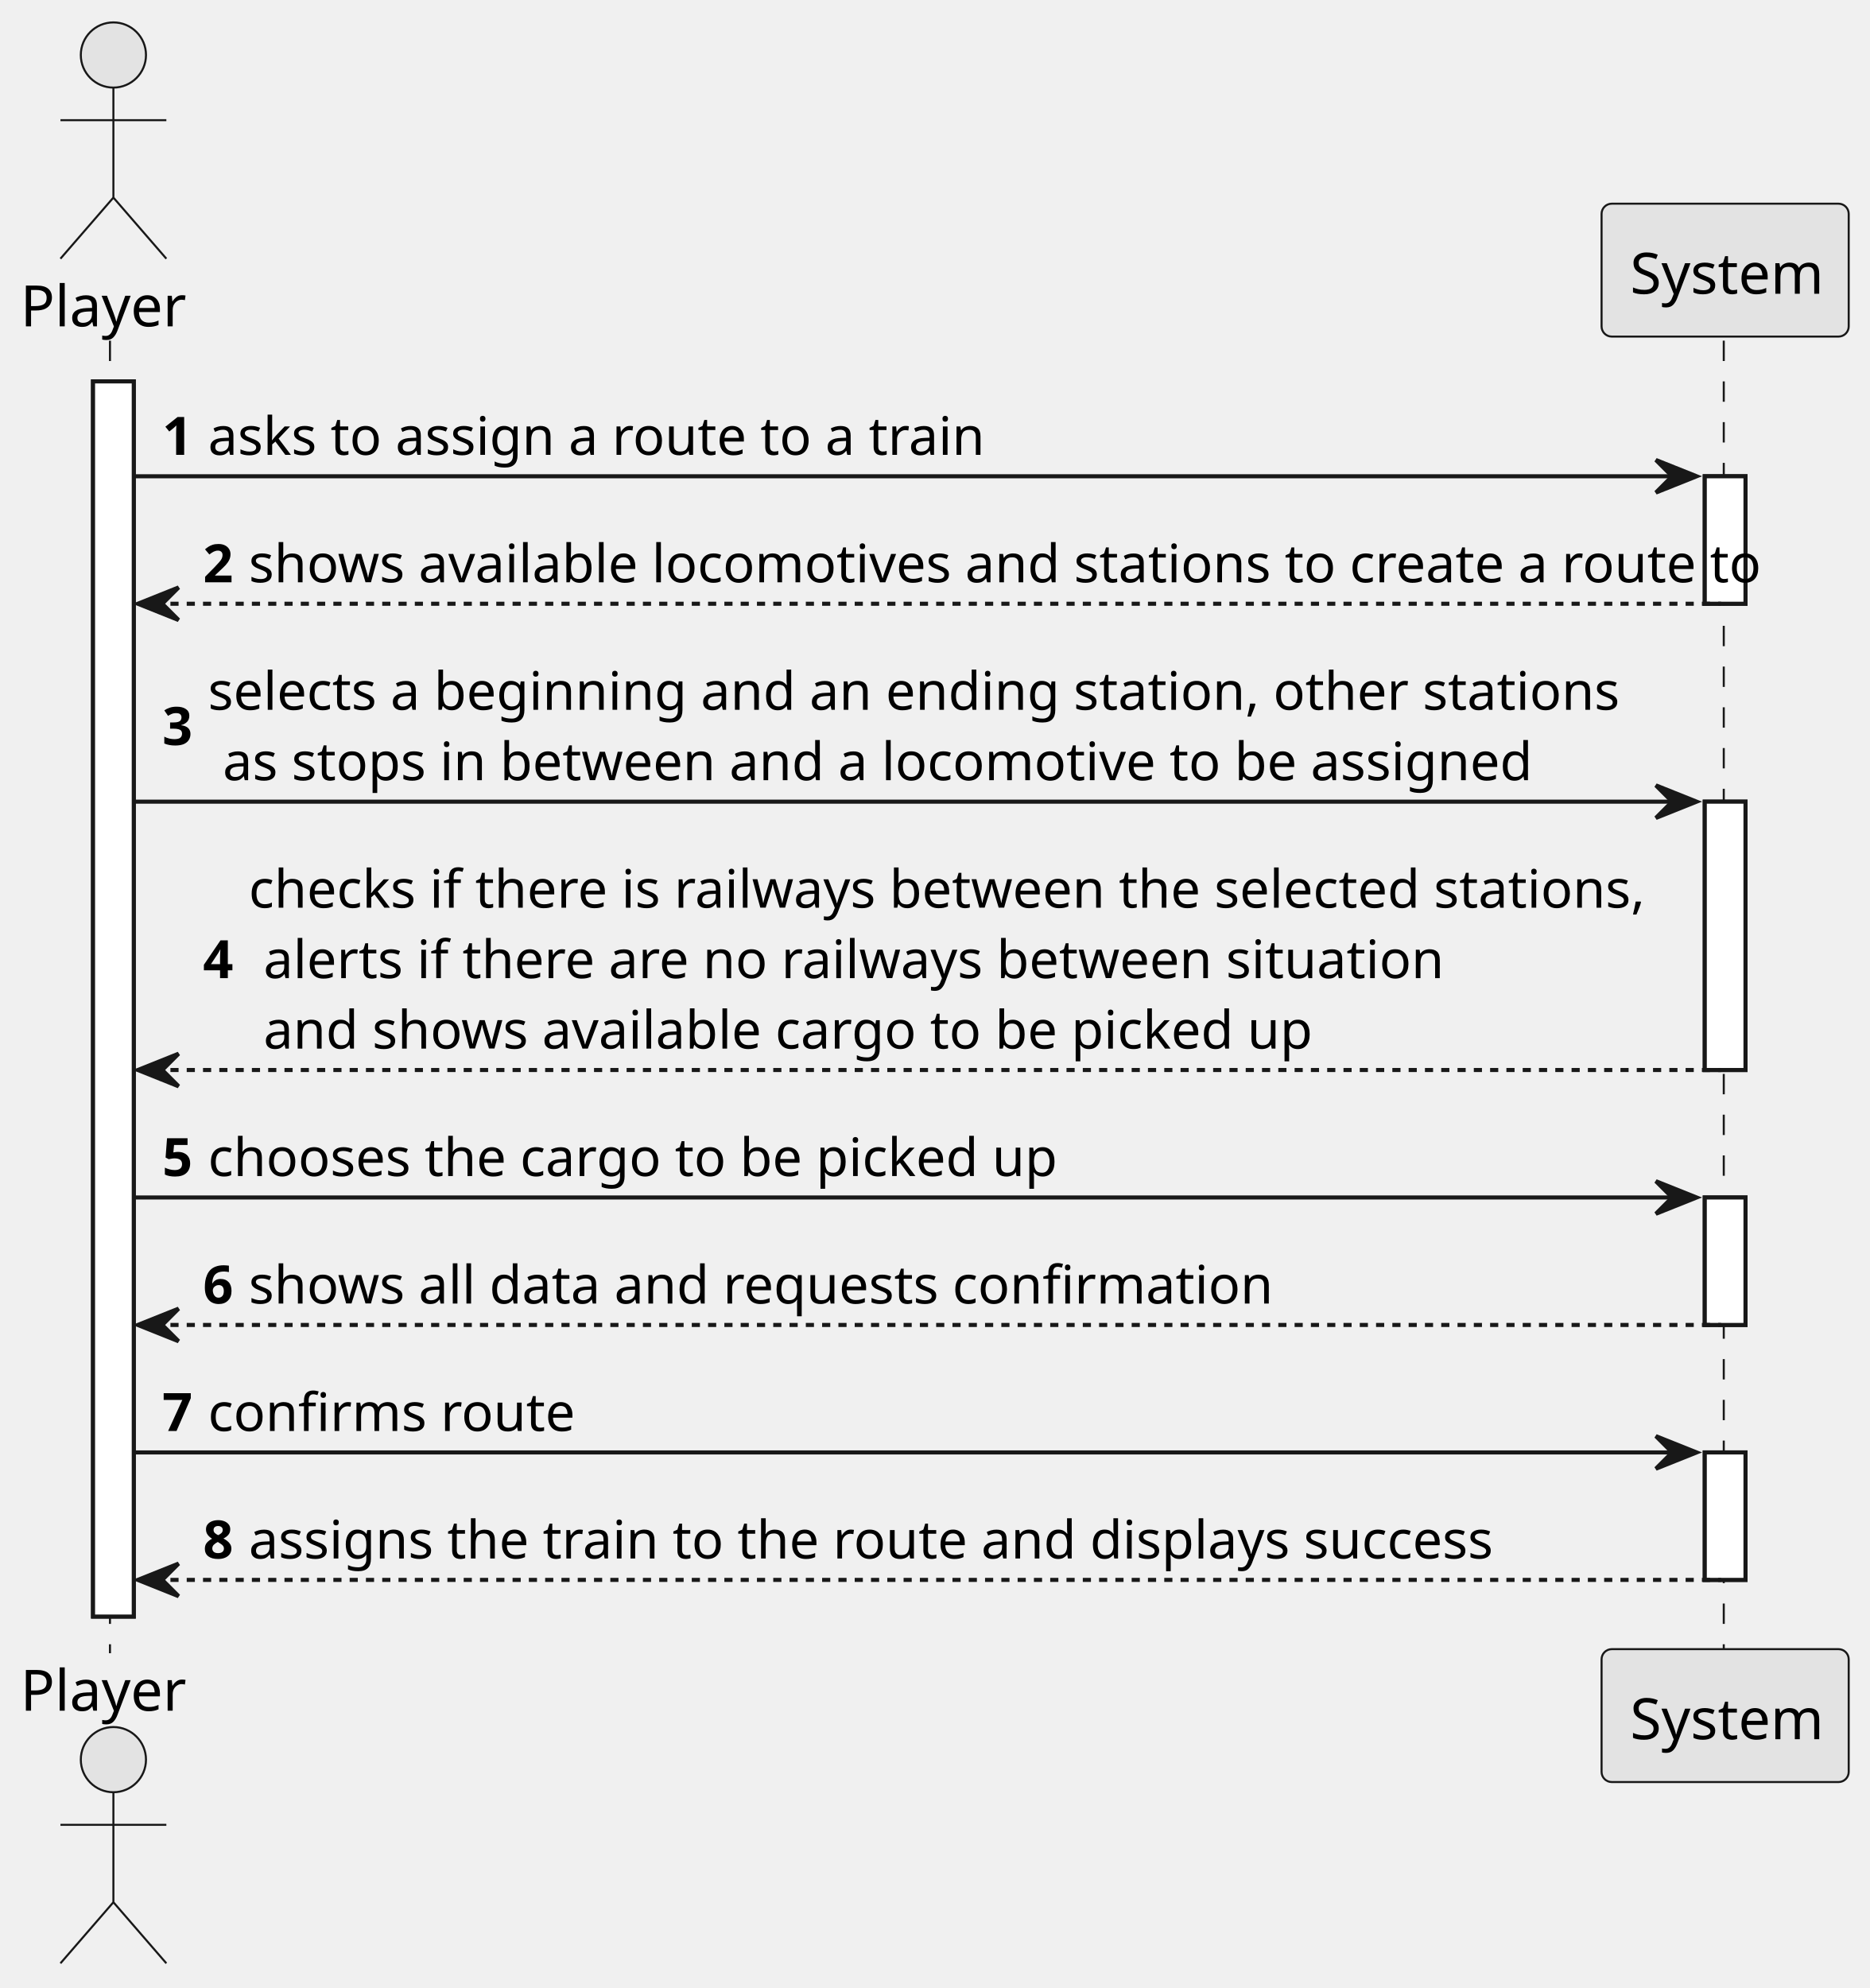
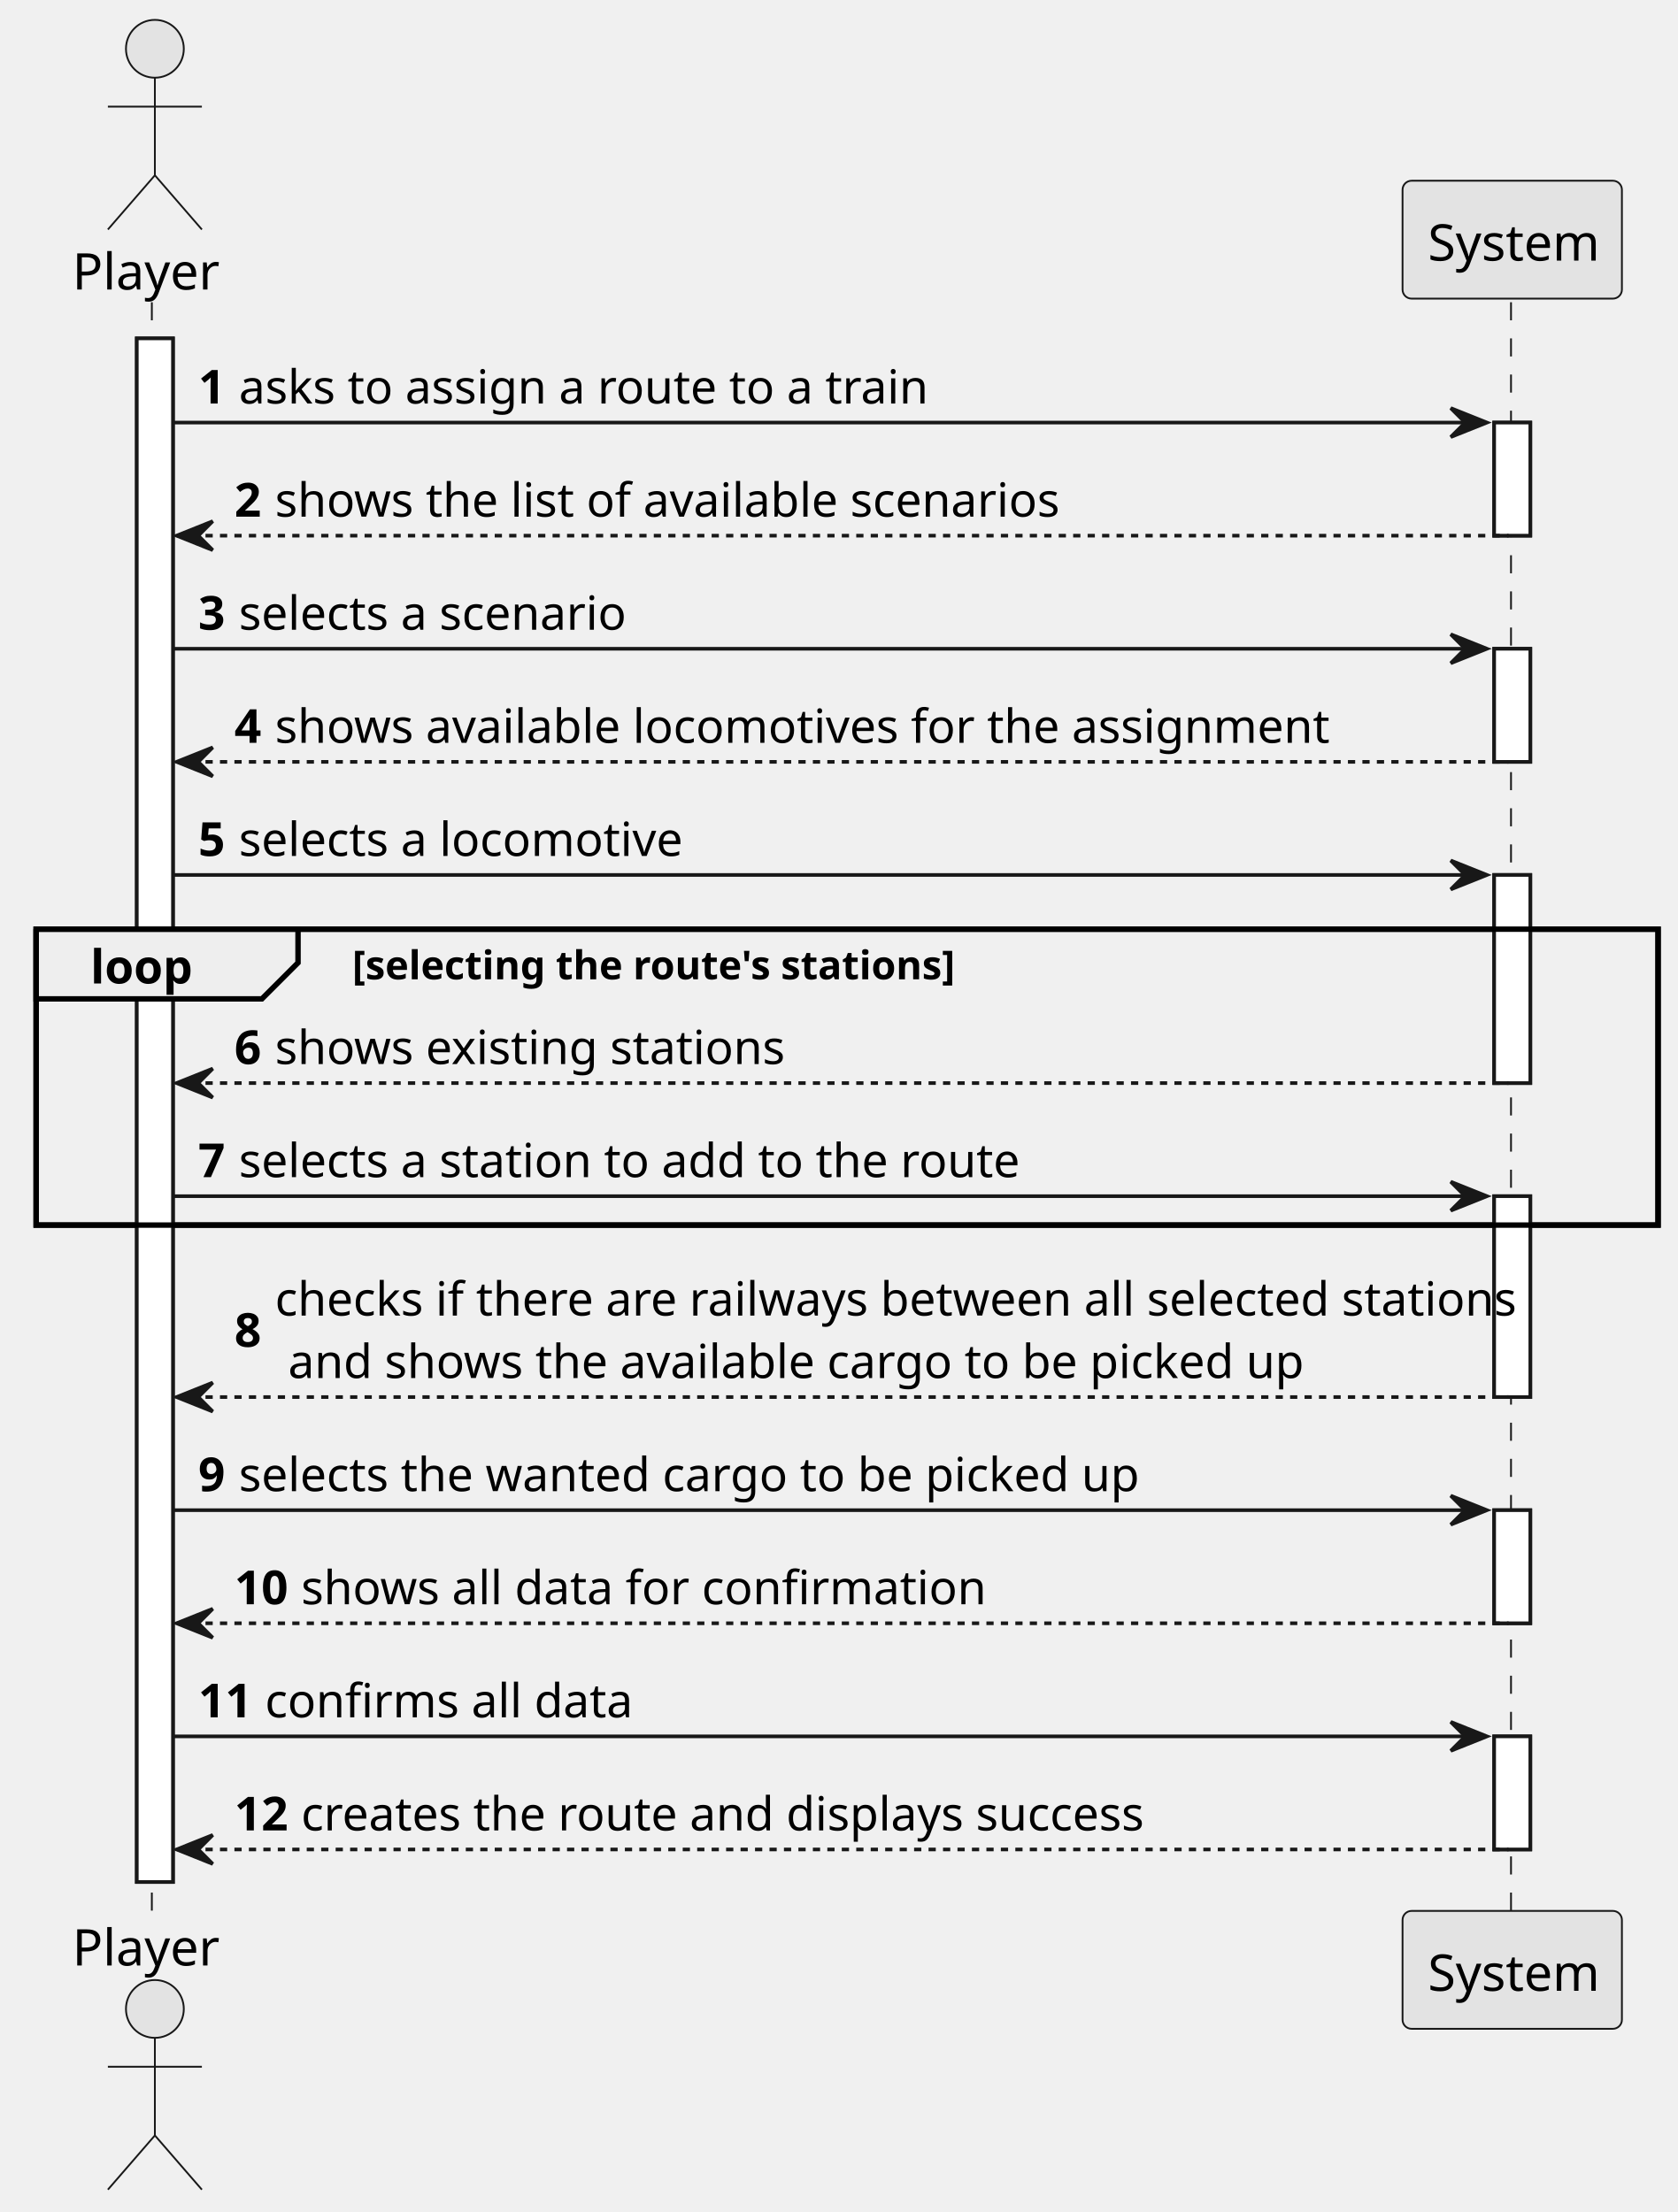
- <svg xmlns="http://www.w3.org/2000/svg" contentStyleType="text/css" height="488px" preserveAspectRatio="none" style="width:459px;height:488px;background:#FFFFFF;" version="1.1" viewBox="0 0 459 488" width="459px" zoomAndPan="magnify">
+ <svg xmlns="http://www.w3.org/2000/svg" contentStyleType="text/css" height="612px" preserveAspectRatio="none" style="width:464px;height:612px;background:#FFFFFF;" version="1.1" viewBox="0 0 464 612" width="464px" zoomAndPan="magnify">
  <defs />
  <g>
-     <rect fill="#FFFFFF" height="303.201" style="stroke:#181818;stroke-width:1.0;" width="10" x="22.841" y="93.621" />
-     <rect fill="#FFFFFF" height="31.291" style="stroke:#181818;stroke-width:1.0;" width="10" x="418.544" y="116.912" />
-     <rect fill="#FFFFFF" height="65.873" style="stroke:#181818;stroke-width:1.0;" width="10" x="418.544" y="196.785" />
-     <rect fill="#FFFFFF" height="31.291" style="stroke:#181818;stroke-width:1.0;" width="10" x="418.544" y="293.949" />
-     <rect fill="#FFFFFF" height="31.291" style="stroke:#181818;stroke-width:1.0;" width="10" x="418.544" y="356.531" />
-     <line style="stroke:#181818;stroke-width:0.5;stroke-dasharray:5.0,5.0;" x1="27" x2="27" y1="83.621" y2="405.822" />
-     <line style="stroke:#181818;stroke-width:0.5;stroke-dasharray:5.0,5.0;" x1="423.207" x2="423.207" y1="83.621" y2="405.822" />
-     <text fill="#000000" font-family="sans-serif" font-size="14" lengthAdjust="spacing" textLength="39.683" x="5" y="80.107">Player</text>
-     <ellipse cx="27.841" cy="13.5" fill="#E3E3E3" rx="8" ry="8" style="stroke:#181818;stroke-width:0.5;" />
-     <path d="M27.841,21.5 L27.841,48.5 M14.841,29.5 L40.841,29.5 M27.841,48.5 L14.841,63.5 M27.841,48.5 L40.841,63.5 " fill="none" style="stroke:#181818;stroke-width:0.5;" />
-     <text fill="#000000" font-family="sans-serif" font-size="14" lengthAdjust="spacing" textLength="39.683" x="5" y="419.93">Player</text>
-     <ellipse cx="27.841" cy="431.943" fill="#E3E3E3" rx="8" ry="8" style="stroke:#181818;stroke-width:0.5;" />
-     <path d="M27.841,439.943 L27.841,466.943 M14.841,447.943 L40.841,447.943 M27.841,466.943 L14.841,481.943 M27.841,466.943 L40.841,481.943 " fill="none" style="stroke:#181818;stroke-width:0.5;" />
-     <rect fill="#E3E3E3" height="32.621" rx="2.5" ry="2.5" style="stroke:#181818;stroke-width:0.5;" width="60.676" x="393.207" y="50" />
-     <text fill="#000000" font-family="sans-serif" font-size="14" lengthAdjust="spacing" textLength="46.676" x="400.207" y="72.107">System</text>
-     <rect fill="#E3E3E3" height="32.621" rx="2.5" ry="2.5" style="stroke:#181818;stroke-width:0.5;" width="60.676" x="393.207" y="404.822" />
-     <text fill="#000000" font-family="sans-serif" font-size="14" lengthAdjust="spacing" textLength="46.676" x="400.207" y="426.93">System</text>
-     <rect fill="#FFFFFF" height="303.201" style="stroke:#181818;stroke-width:1.0;" width="10" x="22.841" y="93.621" />
-     <rect fill="#FFFFFF" height="31.291" style="stroke:#181818;stroke-width:1.0;" width="10" x="418.544" y="116.912" />
-     <rect fill="#FFFFFF" height="65.873" style="stroke:#181818;stroke-width:1.0;" width="10" x="418.544" y="196.785" />
-     <rect fill="#FFFFFF" height="31.291" style="stroke:#181818;stroke-width:1.0;" width="10" x="418.544" y="293.949" />
-     <rect fill="#FFFFFF" height="31.291" style="stroke:#181818;stroke-width:1.0;" width="10" x="418.544" y="356.531" />
-     <polygon fill="#181818" points="406.544,112.912,416.544,116.912,406.544,120.912,410.544,116.912" style="stroke:#181818;stroke-width:1.0;" />
-     <line style="stroke:#181818;stroke-width:1.0;" x1="32.841" x2="412.544" y1="116.912" y2="116.912" />
-     <text fill="#000000" font-family="sans-serif" font-size="13" font-weight="bold" lengthAdjust="spacing" textLength="7.23" x="39.841" y="111.649">1</text>
-     <text fill="#000000" font-family="sans-serif" font-size="13" lengthAdjust="spacing" textLength="180.654" x="51.071" y="111.649">asks to assign a route to a train</text>
-     <polygon fill="#181818" points="43.841,144.203,33.841,148.203,43.841,152.203,39.841,148.203" style="stroke:#181818;stroke-width:1.0;" />
-     <line style="stroke:#181818;stroke-width:1.0;stroke-dasharray:2.0,2.0;" x1="37.841" x2="422.544" y1="148.203" y2="148.203" />
-     <text fill="#000000" font-family="sans-serif" font-size="13" font-weight="bold" lengthAdjust="spacing" textLength="7.23" x="49.841" y="142.94">2</text>
-     <text fill="#000000" font-family="sans-serif" font-size="13" lengthAdjust="spacing" textLength="350.473" x="61.071" y="142.94">shows available locomotives and stations to create a route to</text>
-     <polygon fill="#181818" points="406.544,192.785,416.544,196.785,406.544,200.785,410.544,196.785" style="stroke:#181818;stroke-width:1.0;" />
-     <line style="stroke:#181818;stroke-width:1.0;" x1="32.841" x2="412.544" y1="196.785" y2="196.785" />
-     <text fill="#000000" font-family="sans-serif" font-size="13" font-weight="bold" lengthAdjust="spacing" textLength="7.23" x="39.841" y="182.877">3</text>
-     <text fill="#000000" font-family="sans-serif" font-size="13" lengthAdjust="spacing" textLength="324.505" x="51.071" y="174.231">selects a beginning and an ending station, other stations</text>
-     <text fill="#000000" font-family="sans-serif" font-size="13" lengthAdjust="spacing" textLength="304.973" x="54.683" y="191.523">as stops in between and a locomotive to be assigned</text>
-     <polygon fill="#181818" points="43.841,258.658,33.841,262.658,43.841,266.658,39.841,262.658" style="stroke:#181818;stroke-width:1.0;" />
-     <line style="stroke:#181818;stroke-width:1.0;stroke-dasharray:2.0,2.0;" x1="37.841" x2="422.544" y1="262.658" y2="262.658" />
-     <text fill="#000000" font-family="sans-serif" font-size="13" font-weight="bold" lengthAdjust="spacing" textLength="7.23" x="49.841" y="240.105">4</text>
-     <text fill="#000000" font-family="sans-serif" font-size="13" lengthAdjust="spacing" textLength="325.882" x="61.071" y="222.814">checks if there is railways between the selected stations,</text>
-     <text fill="#000000" font-family="sans-serif" font-size="13" lengthAdjust="spacing" textLength="270.975" x="64.683" y="240.105">alerts if there are no railways between situation</text>
-     <text fill="#000000" font-family="sans-serif" font-size="13" lengthAdjust="spacing" textLength="244.994" x="64.683" y="257.396">and shows available cargo to be picked up</text>
-     <polygon fill="#181818" points="406.544,289.949,416.544,293.949,406.544,297.949,410.544,293.949" style="stroke:#181818;stroke-width:1.0;" />
-     <line style="stroke:#181818;stroke-width:1.0;" x1="32.841" x2="412.544" y1="293.949" y2="293.949" />
-     <text fill="#000000" font-family="sans-serif" font-size="13" font-weight="bold" lengthAdjust="spacing" textLength="7.23" x="39.841" y="288.687">5</text>
-     <text fill="#000000" font-family="sans-serif" font-size="13" lengthAdjust="spacing" textLength="198.022" x="51.071" y="288.687">chooses the cargo to be picked up</text>
-     <polygon fill="#181818" points="43.841,321.24,33.841,325.24,43.841,329.24,39.841,325.24" style="stroke:#181818;stroke-width:1.0;" />
-     <line style="stroke:#181818;stroke-width:1.0;stroke-dasharray:2.0,2.0;" x1="37.841" x2="422.544" y1="325.24" y2="325.24" />
-     <text fill="#000000" font-family="sans-serif" font-size="13" font-weight="bold" lengthAdjust="spacing" textLength="7.23" x="49.841" y="319.978">6</text>
-     <text fill="#000000" font-family="sans-serif" font-size="13" lengthAdjust="spacing" textLength="235.574" x="61.071" y="319.978">shows all data and requests confirmation</text>
-     <polygon fill="#181818" points="406.544,352.531,416.544,356.531,406.544,360.531,410.544,356.531" style="stroke:#181818;stroke-width:1.0;" />
-     <line style="stroke:#181818;stroke-width:1.0;" x1="32.841" x2="412.544" y1="356.531" y2="356.531" />
-     <text fill="#000000" font-family="sans-serif" font-size="13" font-weight="bold" lengthAdjust="spacing" textLength="7.23" x="39.841" y="351.269">7</text>
-     <text fill="#000000" font-family="sans-serif" font-size="13" lengthAdjust="spacing" textLength="82.361" x="51.071" y="351.269">confirms route</text>
-     <polygon fill="#181818" points="43.841,383.822,33.841,387.822,43.841,391.822,39.841,387.822" style="stroke:#181818;stroke-width:1.0;" />
-     <line style="stroke:#181818;stroke-width:1.0;stroke-dasharray:2.0,2.0;" x1="37.841" x2="422.544" y1="387.822" y2="387.822" />
-     <text fill="#000000" font-family="sans-serif" font-size="13" font-weight="bold" lengthAdjust="spacing" textLength="7.23" x="49.841" y="382.56">8</text>
-     <text fill="#000000" font-family="sans-serif" font-size="13" lengthAdjust="spacing" textLength="290.494" x="61.071" y="382.56">assigns the train to the route and displays success</text>
+     <rect fill="#FFFFFF" height="427.074" style="stroke:#181818;stroke-width:1.0;" width="10" x="37.841" y="93.621" />
+     <rect fill="#FFFFFF" height="31.291" style="stroke:#181818;stroke-width:1.0;" width="10" x="413.289" y="116.912" />
+     <rect fill="#FFFFFF" height="31.291" style="stroke:#181818;stroke-width:1.0;" width="10" x="413.289" y="179.494" />
+     <rect fill="#FFFFFF" height="57.582" style="stroke:#181818;stroke-width:1.0;" width="10" x="413.289" y="242.076" />
+     <rect fill="#FFFFFF" height="55.582" style="stroke:#181818;stroke-width:1.0;" width="10" x="413.289" y="330.949" />
+     <rect fill="#FFFFFF" height="31.291" style="stroke:#181818;stroke-width:1.0;" width="10" x="413.289" y="417.822" />
+     <rect fill="#FFFFFF" height="31.291" style="stroke:#181818;stroke-width:1.0;" width="10" x="413.289" y="480.404" />
+     <rect fill="none" height="81.873" style="stroke:#000000;stroke-width:1.5;" width="448.627" x="10" y="257.076" />
+     <line style="stroke:#181818;stroke-width:0.5;stroke-dasharray:5.0,5.0;" x1="42" x2="42" y1="83.621" y2="529.695" />
+     <line style="stroke:#181818;stroke-width:0.5;stroke-dasharray:5.0,5.0;" x1="417.951" x2="417.951" y1="83.621" y2="529.695" />
+     <text fill="#000000" font-family="sans-serif" font-size="14" lengthAdjust="spacing" textLength="39.683" x="20" y="80.107">Player</text>
+     <ellipse cx="42.841" cy="13.5" fill="#E3E3E3" rx="8" ry="8" style="stroke:#181818;stroke-width:0.5;" />
+     <path d="M42.841,21.5 L42.841,48.5 M29.841,29.5 L55.841,29.5 M42.841,48.5 L29.841,63.5 M42.841,48.5 L55.841,63.5 " fill="none" style="stroke:#181818;stroke-width:0.5;" />
+     <text fill="#000000" font-family="sans-serif" font-size="14" lengthAdjust="spacing" textLength="39.683" x="20" y="543.803">Player</text>
+     <ellipse cx="42.841" cy="555.816" fill="#E3E3E3" rx="8" ry="8" style="stroke:#181818;stroke-width:0.5;" />
+     <path d="M42.841,563.816 L42.841,590.816 M29.841,571.816 L55.841,571.816 M42.841,590.816 L29.841,605.816 M42.841,590.816 L55.841,605.816 " fill="none" style="stroke:#181818;stroke-width:0.5;" />
+     <rect fill="#E3E3E3" height="32.621" rx="2.5" ry="2.5" style="stroke:#181818;stroke-width:0.5;" width="60.676" x="387.951" y="50" />
+     <text fill="#000000" font-family="sans-serif" font-size="14" lengthAdjust="spacing" textLength="46.676" x="394.951" y="72.107">System</text>
+     <rect fill="#E3E3E3" height="32.621" rx="2.5" ry="2.5" style="stroke:#181818;stroke-width:0.5;" width="60.676" x="387.951" y="528.695" />
+     <text fill="#000000" font-family="sans-serif" font-size="14" lengthAdjust="spacing" textLength="46.676" x="394.951" y="550.803">System</text>
+     <rect fill="#FFFFFF" height="427.074" style="stroke:#181818;stroke-width:1.0;" width="10" x="37.841" y="93.621" />
+     <rect fill="#FFFFFF" height="31.291" style="stroke:#181818;stroke-width:1.0;" width="10" x="413.289" y="116.912" />
+     <rect fill="#FFFFFF" height="31.291" style="stroke:#181818;stroke-width:1.0;" width="10" x="413.289" y="179.494" />
+     <rect fill="#FFFFFF" height="57.582" style="stroke:#181818;stroke-width:1.0;" width="10" x="413.289" y="242.076" />
+     <rect fill="#FFFFFF" height="55.582" style="stroke:#181818;stroke-width:1.0;" width="10" x="413.289" y="330.949" />
+     <rect fill="#FFFFFF" height="31.291" style="stroke:#181818;stroke-width:1.0;" width="10" x="413.289" y="417.822" />
+     <rect fill="#FFFFFF" height="31.291" style="stroke:#181818;stroke-width:1.0;" width="10" x="413.289" y="480.404" />
+     <polygon fill="#181818" points="401.289,112.912,411.289,116.912,401.289,120.912,405.289,116.912" style="stroke:#181818;stroke-width:1.0;" />
+     <line style="stroke:#181818;stroke-width:1.0;" x1="47.841" x2="407.289" y1="116.912" y2="116.912" />
+     <text fill="#000000" font-family="sans-serif" font-size="13" font-weight="bold" lengthAdjust="spacing" textLength="7.23" x="54.841" y="111.649">1</text>
+     <text fill="#000000" font-family="sans-serif" font-size="13" lengthAdjust="spacing" textLength="180.654" x="66.071" y="111.649">asks to assign a route to a train</text>
+     <polygon fill="#181818" points="58.841,144.203,48.841,148.203,58.841,152.203,54.841,148.203" style="stroke:#181818;stroke-width:1.0;" />
+     <line style="stroke:#181818;stroke-width:1.0;stroke-dasharray:2.0,2.0;" x1="52.841" x2="417.289" y1="148.203" y2="148.203" />
+     <text fill="#000000" font-family="sans-serif" font-size="13" font-weight="bold" lengthAdjust="spacing" textLength="7.23" x="64.841" y="142.94">2</text>
+     <text fill="#000000" font-family="sans-serif" font-size="13" lengthAdjust="spacing" textLength="206.661" x="76.071" y="142.94">shows the list of available scenarios</text>
+     <polygon fill="#181818" points="401.289,175.494,411.289,179.494,401.289,183.494,405.289,179.494" style="stroke:#181818;stroke-width:1.0;" />
+     <line style="stroke:#181818;stroke-width:1.0;" x1="47.841" x2="407.289" y1="179.494" y2="179.494" />
+     <text fill="#000000" font-family="sans-serif" font-size="13" font-weight="bold" lengthAdjust="spacing" textLength="7.23" x="54.841" y="174.231">3</text>
+     <text fill="#000000" font-family="sans-serif" font-size="13" lengthAdjust="spacing" textLength="104.051" x="66.071" y="174.231">selects a scenario</text>
+     <polygon fill="#181818" points="58.841,206.785,48.841,210.785,58.841,214.785,54.841,210.785" style="stroke:#181818;stroke-width:1.0;" />
+     <line style="stroke:#181818;stroke-width:1.0;stroke-dasharray:2.0,2.0;" x1="52.841" x2="417.289" y1="210.785" y2="210.785" />
+     <text fill="#000000" font-family="sans-serif" font-size="13" font-weight="bold" lengthAdjust="spacing" textLength="7.23" x="64.841" y="205.523">4</text>
+     <text fill="#000000" font-family="sans-serif" font-size="13" lengthAdjust="spacing" textLength="274.581" x="76.071" y="205.523">shows available locomotives for the assignment</text>
+     <polygon fill="#181818" points="401.289,238.076,411.289,242.076,401.289,246.076,405.289,242.076" style="stroke:#181818;stroke-width:1.0;" />
+     <line style="stroke:#181818;stroke-width:1.0;" x1="47.841" x2="407.289" y1="242.076" y2="242.076" />
+     <text fill="#000000" font-family="sans-serif" font-size="13" font-weight="bold" lengthAdjust="spacing" textLength="7.23" x="54.841" y="236.814">5</text>
+     <text fill="#000000" font-family="sans-serif" font-size="13" lengthAdjust="spacing" textLength="117.051" x="66.071" y="236.814">selects a locomotive</text>
+     <path d="M10,257.076 L82.435,257.076 L82.435,266.367 L72.435,276.367 L10,276.367 L10,257.076 " fill="#EEEEEE" style="stroke:#000000;stroke-width:1.5;" />
+     <rect fill="none" height="81.873" style="stroke:#000000;stroke-width:1.5;" width="448.627" x="10" y="257.076" />
+     <text fill="#000000" font-family="sans-serif" font-size="13" font-weight="bold" lengthAdjust="spacing" textLength="27.435" x="25" y="272.104">loop</text>
+     <text fill="#000000" font-family="sans-serif" font-size="11" font-weight="bold" lengthAdjust="spacing" textLength="159.086" x="97.435" y="270.946">[selecting the route's stations]</text>
+     <polygon fill="#181818" points="58.841,295.658,48.841,299.658,58.841,303.658,54.841,299.658" style="stroke:#181818;stroke-width:1.0;" />
+     <line style="stroke:#181818;stroke-width:1.0;stroke-dasharray:2.0,2.0;" x1="52.841" x2="417.289" y1="299.658" y2="299.658" />
+     <text fill="#000000" font-family="sans-serif" font-size="13" font-weight="bold" lengthAdjust="spacing" textLength="7.23" x="64.841" y="294.396">6</text>
+     <text fill="#000000" font-family="sans-serif" font-size="13" lengthAdjust="spacing" textLength="132.952" x="76.071" y="294.396">shows existing stations</text>
+     <polygon fill="#181818" points="401.289,326.949,411.289,330.949,401.289,334.949,405.289,330.949" style="stroke:#181818;stroke-width:1.0;" />
+     <line style="stroke:#181818;stroke-width:1.0;" x1="47.841" x2="407.289" y1="330.949" y2="330.949" />
+     <text fill="#000000" font-family="sans-serif" font-size="13" font-weight="bold" lengthAdjust="spacing" textLength="7.23" x="54.841" y="325.687">7</text>
+     <text fill="#000000" font-family="sans-serif" font-size="13" lengthAdjust="spacing" textLength="202.351" x="66.071" y="325.687">selects a station to add to the route</text>
+     <polygon fill="#181818" points="58.841,382.531,48.841,386.531,58.841,390.531,54.841,386.531" style="stroke:#181818;stroke-width:1.0;" />
+     <line style="stroke:#181818;stroke-width:1.0;stroke-dasharray:2.0,2.0;" x1="52.841" x2="417.289" y1="386.531" y2="386.531" />
+     <text fill="#000000" font-family="sans-serif" font-size="13" font-weight="bold" lengthAdjust="spacing" textLength="7.23" x="64.841" y="372.623">8</text>
+     <text fill="#000000" font-family="sans-serif" font-size="13" lengthAdjust="spacing" textLength="326.606" x="76.071" y="363.978">checks if there are railways between all selected stations</text>
+     <text fill="#000000" font-family="sans-serif" font-size="13" lengthAdjust="spacing" textLength="266.678" x="79.683" y="381.269">and shows the available cargo to be picked up</text>
+     <polygon fill="#181818" points="401.289,413.822,411.289,417.822,401.289,421.822,405.289,417.822" style="stroke:#181818;stroke-width:1.0;" />
+     <line style="stroke:#181818;stroke-width:1.0;" x1="47.841" x2="407.289" y1="417.822" y2="417.822" />
+     <text fill="#000000" font-family="sans-serif" font-size="13" font-weight="bold" lengthAdjust="spacing" textLength="7.23" x="54.841" y="412.56">9</text>
+     <text fill="#000000" font-family="sans-serif" font-size="13" lengthAdjust="spacing" textLength="235.593" x="66.071" y="412.56">selects the wanted cargo to be picked up</text>
+     <polygon fill="#181818" points="58.841,445.113,48.841,449.113,58.841,453.113,54.841,449.113" style="stroke:#181818;stroke-width:1.0;" />
+     <line style="stroke:#181818;stroke-width:1.0;stroke-dasharray:2.0,2.0;" x1="52.841" x2="417.289" y1="449.113" y2="449.113" />
+     <text fill="#000000" font-family="sans-serif" font-size="13" font-weight="bold" lengthAdjust="spacing" textLength="14.46" x="64.841" y="443.851">10</text>
+     <text fill="#000000" font-family="sans-serif" font-size="13" lengthAdjust="spacing" textLength="175.583" x="83.301" y="443.851">shows all data for confirmation</text>
+     <polygon fill="#181818" points="401.289,476.404,411.289,480.404,401.289,484.404,405.289,480.404" style="stroke:#181818;stroke-width:1.0;" />
+     <line style="stroke:#181818;stroke-width:1.0;" x1="47.841" x2="407.289" y1="480.404" y2="480.404" />
+     <text fill="#000000" font-family="sans-serif" font-size="13" font-weight="bold" lengthAdjust="spacing" textLength="14.46" x="54.841" y="475.142">11</text>
+     <text fill="#000000" font-family="sans-serif" font-size="13" lengthAdjust="spacing" textLength="94.65" x="73.301" y="475.142">confirms all data</text>
+     <polygon fill="#181818" points="58.841,507.695,48.841,511.695,58.841,515.695,54.841,511.695" style="stroke:#181818;stroke-width:1.0;" />
+     <line style="stroke:#181818;stroke-width:1.0;stroke-dasharray:2.0,2.0;" x1="52.841" x2="417.289" y1="511.695" y2="511.695" />
+     <text fill="#000000" font-family="sans-serif" font-size="13" font-weight="bold" lengthAdjust="spacing" textLength="14.46" x="64.841" y="506.433">12</text>
+     <text fill="#000000" font-family="sans-serif" font-size="13" lengthAdjust="spacing" textLength="224.009" x="83.301" y="506.433">creates the route and displays success</text>
  </g>
</svg>
